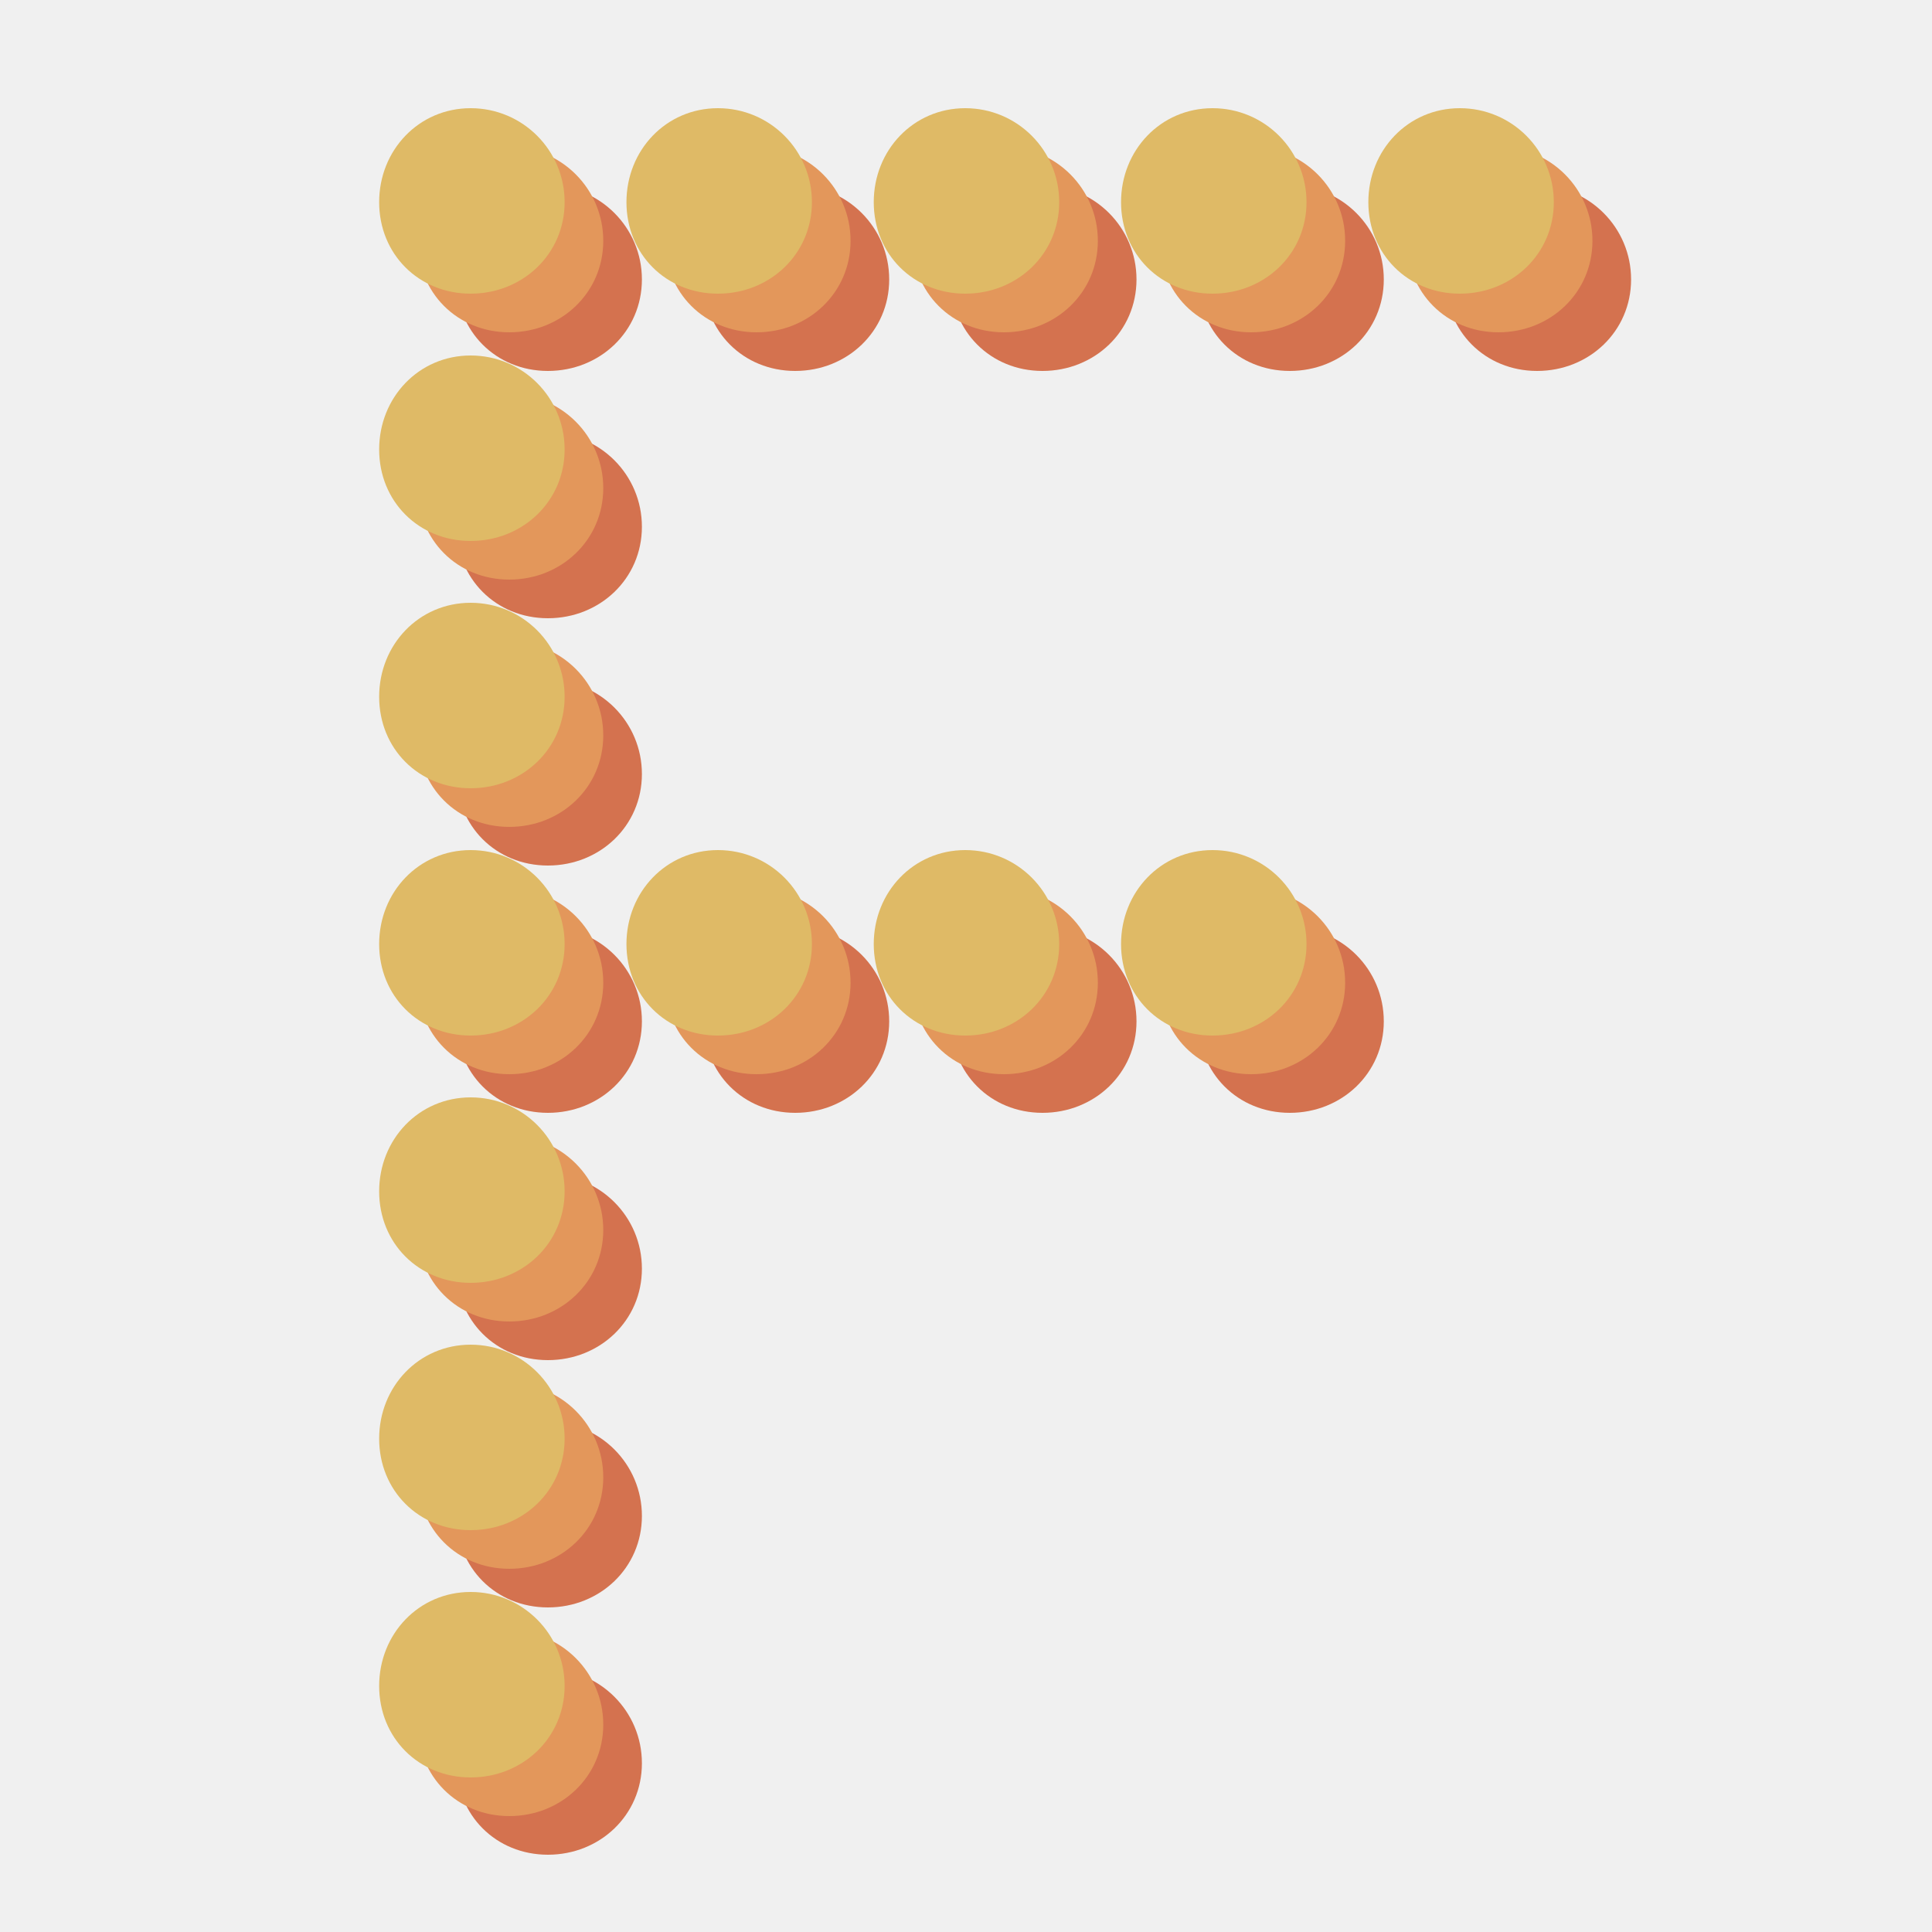
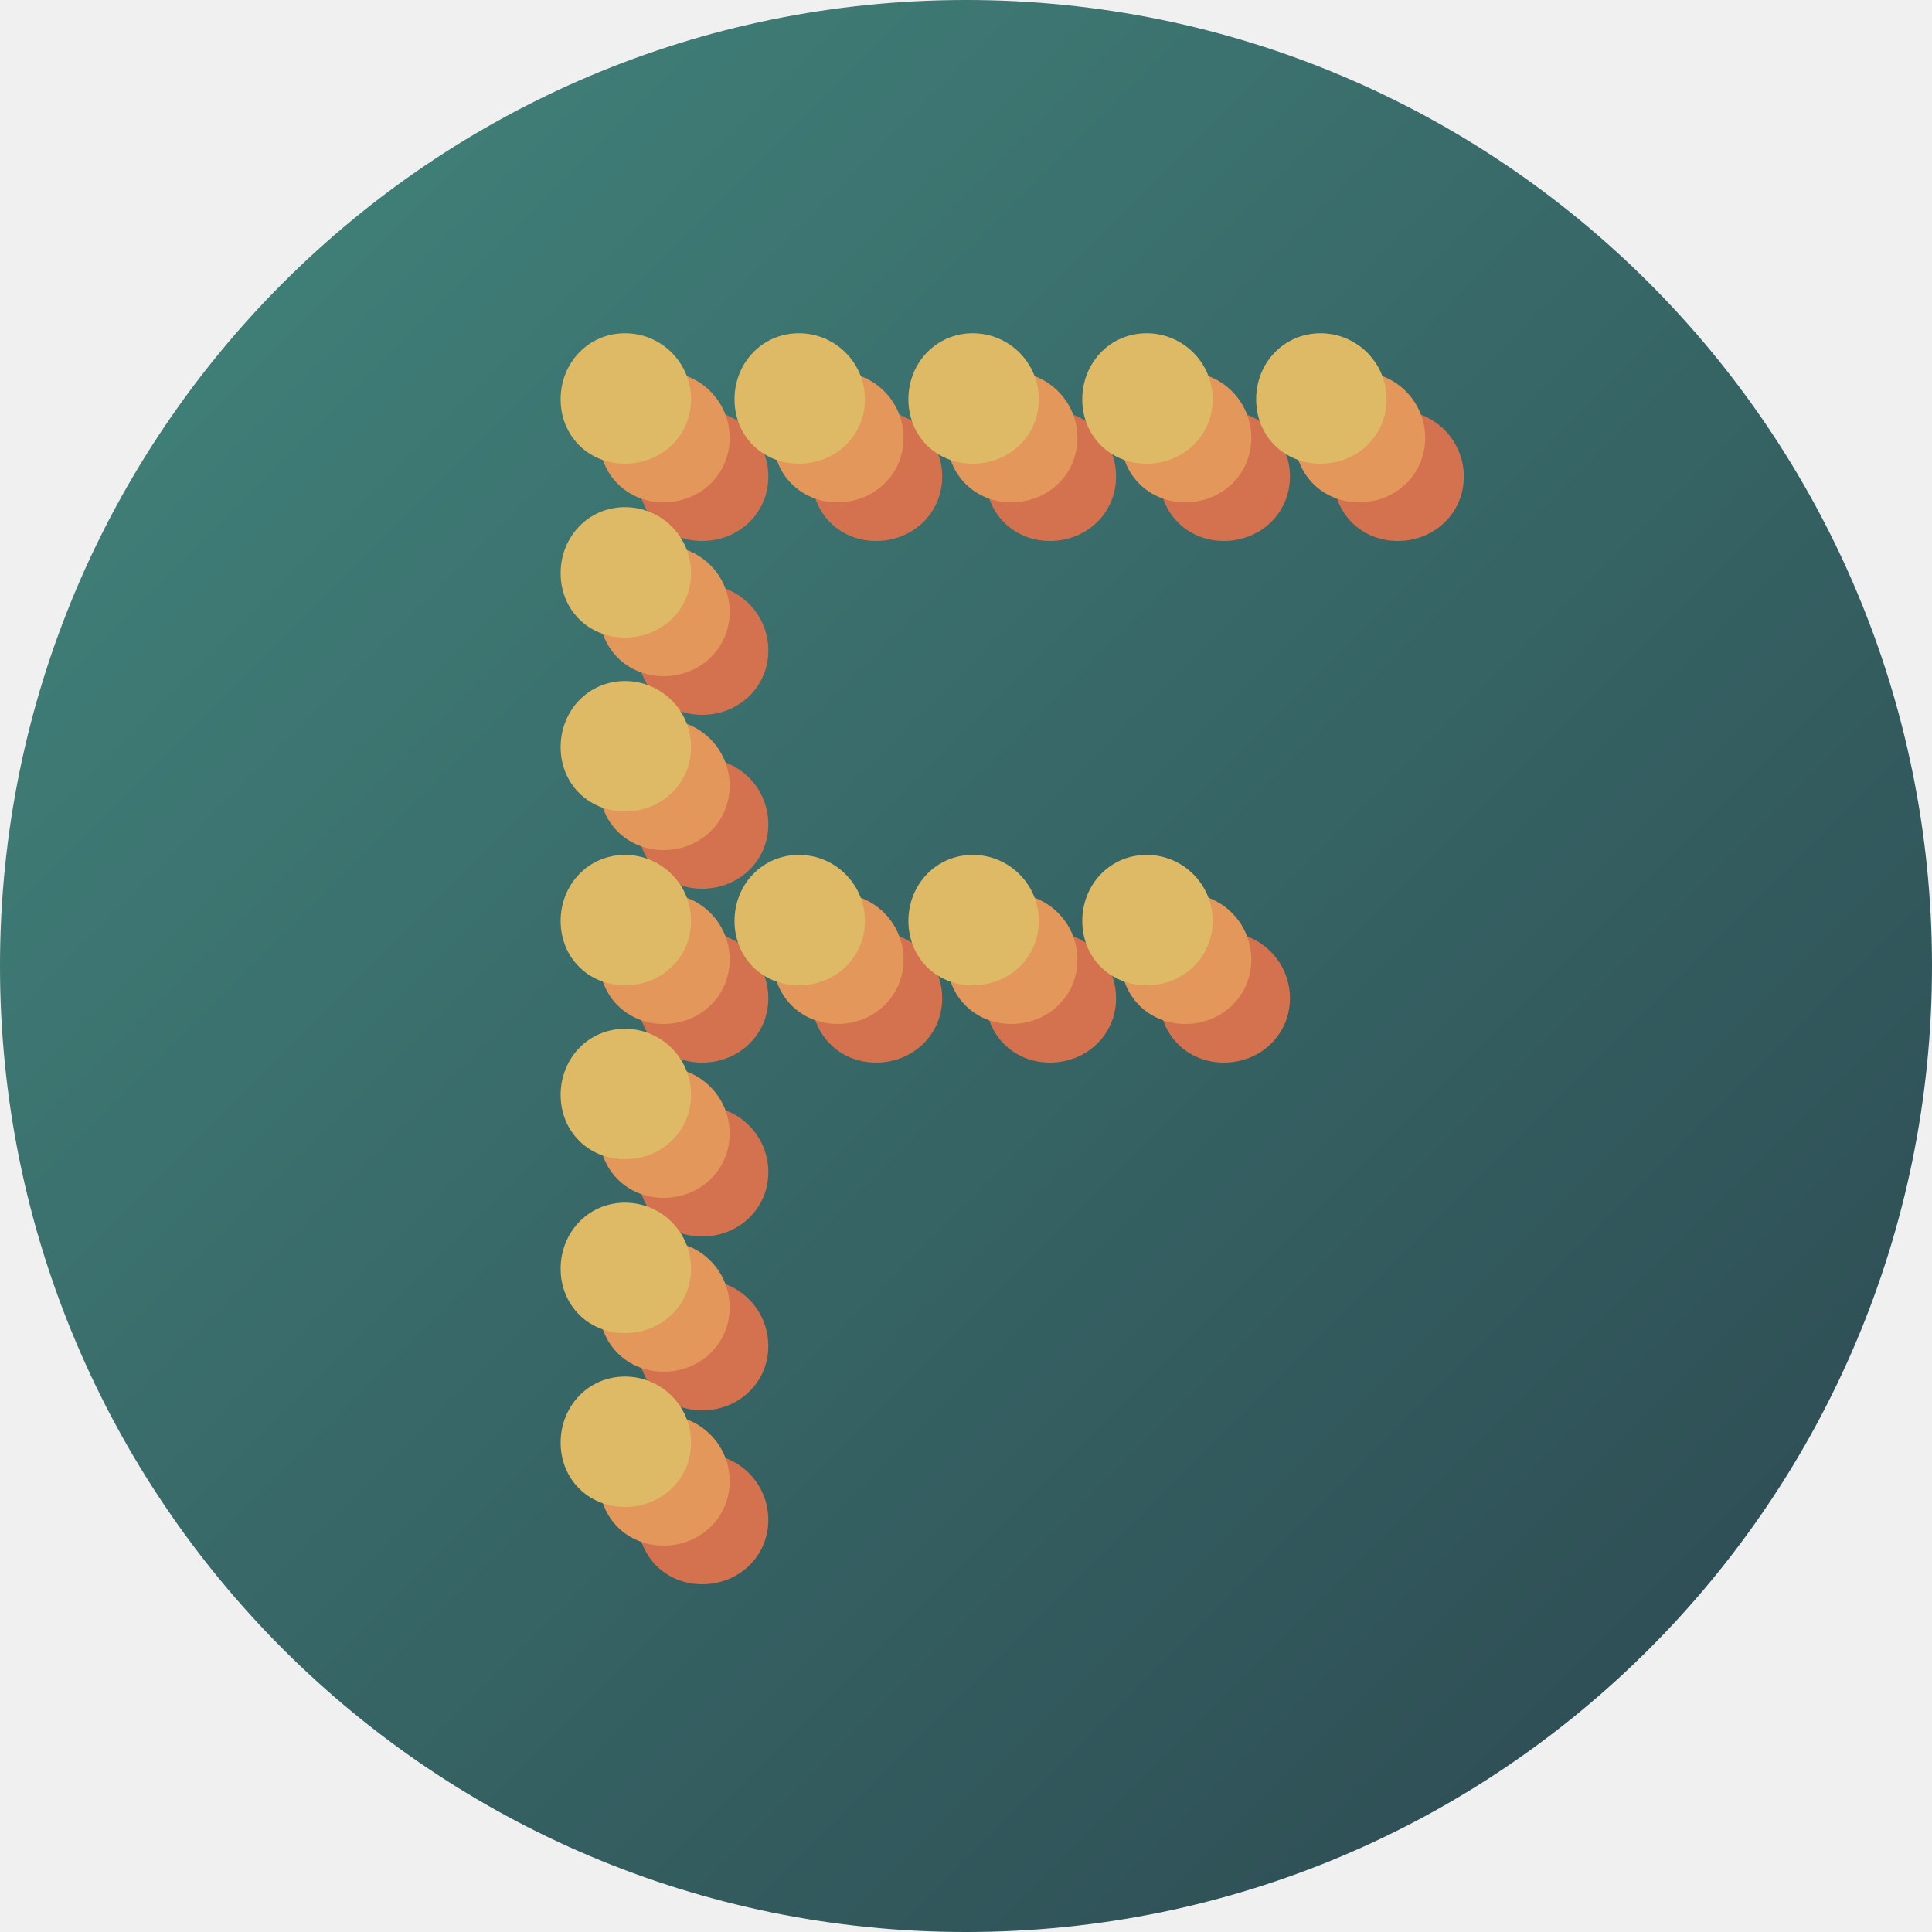
<svg xmlns="http://www.w3.org/2000/svg" width="100" height="100" viewBox="0 0 100 100" fill="none">
-   <g clip-path="url(#clip0_359_2)">
-     <path d="M23.625 91.264C23.625 88.576 25.673 86.4 28.361 86.4C31.049 86.4 33.225 88.576 33.225 91.264C33.225 93.952 31.049 96 28.361 96C25.673 96 23.625 93.952 23.625 91.264ZM23.625 78.464C23.625 75.776 25.673 73.6 28.361 73.6C31.049 73.6 33.225 75.776 33.225 78.464C33.225 81.152 31.049 83.2 28.361 83.2C25.673 83.2 23.625 81.152 23.625 78.464ZM23.625 65.664C23.625 62.976 25.673 60.8 28.361 60.8C31.049 60.8 33.225 62.976 33.225 65.664C33.225 68.352 31.049 70.4 28.361 70.4C25.673 70.4 23.625 68.352 23.625 65.664ZM23.625 52.864C23.625 50.176 25.673 48 28.361 48C31.049 48 33.225 50.176 33.225 52.864C33.225 55.552 31.049 57.6 28.361 57.6C25.673 57.6 23.625 55.552 23.625 52.864ZM36.425 52.864C36.425 50.176 38.473 48 41.161 48C43.849 48 46.025 50.176 46.025 52.864C46.025 55.552 43.849 57.6 41.161 57.6C38.473 57.6 36.425 55.552 36.425 52.864ZM49.225 52.864C49.225 50.176 51.273 48 53.961 48C56.649 48 58.825 50.176 58.825 52.864C58.825 55.552 56.649 57.6 53.961 57.6C51.273 57.6 49.225 55.552 49.225 52.864ZM62.025 52.864C62.025 50.176 64.073 48 66.761 48C69.449 48 71.625 50.176 71.625 52.864C71.625 55.552 69.449 57.6 66.761 57.6C64.073 57.6 62.025 55.552 62.025 52.864ZM23.625 40.064C23.625 37.376 25.673 35.2 28.361 35.2C31.049 35.2 33.225 37.376 33.225 40.064C33.225 42.752 31.049 44.8 28.361 44.8C25.673 44.8 23.625 42.752 23.625 40.064ZM23.625 27.264C23.625 24.576 25.673 22.4 28.361 22.4C31.049 22.4 33.225 24.576 33.225 27.264C33.225 29.952 31.049 32 28.361 32C25.673 32 23.625 29.952 23.625 27.264ZM23.625 14.464C23.625 11.776 25.673 9.6 28.361 9.6C31.049 9.6 33.225 11.776 33.225 14.464C33.225 17.152 31.049 19.2 28.361 19.2C25.673 19.2 23.625 17.152 23.625 14.464ZM36.425 14.464C36.425 11.776 38.473 9.6 41.161 9.6C43.849 9.6 46.025 11.776 46.025 14.464C46.025 17.152 43.849 19.2 41.161 19.2C38.473 19.2 36.425 17.152 36.425 14.464ZM49.225 14.464C49.225 11.776 51.273 9.6 53.961 9.6C56.649 9.6 58.825 11.776 58.825 14.464C58.825 17.152 56.649 19.2 53.961 19.2C51.273 19.2 49.225 17.152 49.225 14.464ZM62.025 14.464C62.025 11.776 64.073 9.6 66.761 9.6C69.449 9.6 71.625 11.776 71.625 14.464C71.625 17.152 69.449 19.2 66.761 19.2C64.073 19.2 62.025 17.152 62.025 14.464ZM74.825 14.464C74.825 11.776 76.873 9.6 79.561 9.6C82.249 9.6 84.425 11.776 84.425 14.464C84.425 17.152 82.249 19.2 79.561 19.2C76.873 19.2 74.825 17.152 74.825 14.464Z" fill="#D4724F" />
-     <path d="M21.625 89.264C21.625 86.576 23.673 84.4 26.361 84.4C29.049 84.4 31.225 86.576 31.225 89.264C31.225 91.952 29.049 94 26.361 94C23.673 94 21.625 91.952 21.625 89.264ZM21.625 76.464C21.625 73.776 23.673 71.6 26.361 71.6C29.049 71.6 31.225 73.776 31.225 76.464C31.225 79.152 29.049 81.2 26.361 81.2C23.673 81.2 21.625 79.152 21.625 76.464ZM21.625 63.664C21.625 60.976 23.673 58.8 26.361 58.8C29.049 58.8 31.225 60.976 31.225 63.664C31.225 66.352 29.049 68.4 26.361 68.4C23.673 68.4 21.625 66.352 21.625 63.664ZM21.625 50.864C21.625 48.176 23.673 46 26.361 46C29.049 46 31.225 48.176 31.225 50.864C31.225 53.552 29.049 55.6 26.361 55.6C23.673 55.6 21.625 53.552 21.625 50.864ZM34.425 50.864C34.425 48.176 36.473 46 39.161 46C41.849 46 44.025 48.176 44.025 50.864C44.025 53.552 41.849 55.6 39.161 55.6C36.473 55.6 34.425 53.552 34.425 50.864ZM47.225 50.864C47.225 48.176 49.273 46 51.961 46C54.649 46 56.825 48.176 56.825 50.864C56.825 53.552 54.649 55.6 51.961 55.6C49.273 55.6 47.225 53.552 47.225 50.864ZM60.025 50.864C60.025 48.176 62.073 46 64.761 46C67.449 46 69.625 48.176 69.625 50.864C69.625 53.552 67.449 55.6 64.761 55.6C62.073 55.6 60.025 53.552 60.025 50.864ZM21.625 38.064C21.625 35.376 23.673 33.2 26.361 33.2C29.049 33.2 31.225 35.376 31.225 38.064C31.225 40.752 29.049 42.8 26.361 42.8C23.673 42.8 21.625 40.752 21.625 38.064ZM21.625 25.264C21.625 22.576 23.673 20.4 26.361 20.4C29.049 20.4 31.225 22.576 31.225 25.264C31.225 27.952 29.049 30 26.361 30C23.673 30 21.625 27.952 21.625 25.264ZM21.625 12.464C21.625 9.776 23.673 7.6 26.361 7.6C29.049 7.6 31.225 9.776 31.225 12.464C31.225 15.152 29.049 17.2 26.361 17.2C23.673 17.2 21.625 15.152 21.625 12.464ZM34.425 12.464C34.425 9.776 36.473 7.6 39.161 7.6C41.849 7.6 44.025 9.776 44.025 12.464C44.025 15.152 41.849 17.2 39.161 17.2C36.473 17.2 34.425 15.152 34.425 12.464ZM47.225 12.464C47.225 9.776 49.273 7.6 51.961 7.6C54.649 7.6 56.825 9.776 56.825 12.464C56.825 15.152 54.649 17.2 51.961 17.2C49.273 17.2 47.225 15.152 47.225 12.464ZM60.025 12.464C60.025 9.776 62.073 7.6 64.761 7.6C67.449 7.6 69.625 9.776 69.625 12.464C69.625 15.152 67.449 17.2 64.761 17.2C62.073 17.2 60.025 15.152 60.025 12.464ZM72.825 12.464C72.825 9.776 74.873 7.6 77.561 7.6C80.249 7.6 82.425 9.776 82.425 12.464C82.425 15.152 80.249 17.2 77.561 17.2C74.873 17.2 72.825 15.152 72.825 12.464Z" fill="#E3975B" />
-     <path d="M19.625 87.264C19.625 84.576 21.673 82.4 24.361 82.4C27.049 82.4 29.225 84.576 29.225 87.264C29.225 89.952 27.049 92 24.361 92C21.673 92 19.625 89.952 19.625 87.264ZM19.625 74.464C19.625 71.776 21.673 69.6 24.361 69.6C27.049 69.6 29.225 71.776 29.225 74.464C29.225 77.152 27.049 79.2 24.361 79.2C21.673 79.2 19.625 77.152 19.625 74.464ZM19.625 61.664C19.625 58.976 21.673 56.8 24.361 56.8C27.049 56.8 29.225 58.976 29.225 61.664C29.225 64.352 27.049 66.4 24.361 66.4C21.673 66.4 19.625 64.352 19.625 61.664ZM19.625 48.864C19.625 46.176 21.673 44 24.361 44C27.049 44 29.225 46.176 29.225 48.864C29.225 51.552 27.049 53.6 24.361 53.6C21.673 53.6 19.625 51.552 19.625 48.864ZM32.425 48.864C32.425 46.176 34.473 44 37.161 44C39.849 44 42.025 46.176 42.025 48.864C42.025 51.552 39.849 53.6 37.161 53.6C34.473 53.6 32.425 51.552 32.425 48.864ZM45.225 48.864C45.225 46.176 47.273 44 49.961 44C52.649 44 54.825 46.176 54.825 48.864C54.825 51.552 52.649 53.6 49.961 53.6C47.273 53.6 45.225 51.552 45.225 48.864ZM58.025 48.864C58.025 46.176 60.073 44 62.761 44C65.449 44 67.625 46.176 67.625 48.864C67.625 51.552 65.449 53.6 62.761 53.6C60.073 53.6 58.025 51.552 58.025 48.864ZM19.625 36.064C19.625 33.376 21.673 31.2 24.361 31.2C27.049 31.2 29.225 33.376 29.225 36.064C29.225 38.752 27.049 40.8 24.361 40.8C21.673 40.8 19.625 38.752 19.625 36.064ZM19.625 23.264C19.625 20.576 21.673 18.4 24.361 18.4C27.049 18.4 29.225 20.576 29.225 23.264C29.225 25.952 27.049 28 24.361 28C21.673 28 19.625 25.952 19.625 23.264ZM19.625 10.464C19.625 7.776 21.673 5.6 24.361 5.6C27.049 5.6 29.225 7.776 29.225 10.464C29.225 13.152 27.049 15.2 24.361 15.2C21.673 15.2 19.625 13.152 19.625 10.464ZM32.425 10.464C32.425 7.776 34.473 5.6 37.161 5.6C39.849 5.6 42.025 7.776 42.025 10.464C42.025 13.152 39.849 15.2 37.161 15.2C34.473 15.2 32.425 13.152 32.425 10.464ZM45.225 10.464C45.225 7.776 47.273 5.6 49.961 5.6C52.649 5.6 54.825 7.776 54.825 10.464C54.825 13.152 52.649 15.2 49.961 15.2C47.273 15.2 45.225 13.152 45.225 10.464ZM58.025 10.464C58.025 7.776 60.073 5.6 62.761 5.6C65.449 5.6 67.625 7.776 67.625 10.464C67.625 13.152 65.449 15.2 62.761 15.2C60.073 15.2 58.025 13.152 58.025 10.464ZM70.825 10.464C70.825 7.776 72.873 5.6 75.561 5.6C78.249 5.6 80.425 7.776 80.425 10.464C80.425 13.152 78.249 15.2 75.561 15.2C72.873 15.2 70.825 13.152 70.825 10.464Z" fill="#DFBA66" />
+   <g clip-path="url(#clip0_361_2)">
+     <circle cx="50" cy="50" r="50" fill="url(#paint0_linear_361_2)" />
+     <path d="M33.018 78.67C33.018 76.78 34.458 75.25 36.348 75.25C38.238 75.25 39.768 76.78 39.768 78.67C39.768 80.56 38.238 82 36.348 82C34.458 82 33.018 80.56 33.018 78.67ZM33.018 69.67C33.018 67.78 34.458 66.25 36.348 66.25C38.238 66.25 39.768 67.78 39.768 69.67C39.768 71.56 38.238 73 36.348 73C34.458 73 33.018 71.56 33.018 69.67ZM33.018 60.67C33.018 58.78 34.458 57.25 36.348 57.25C38.238 57.25 39.768 58.78 39.768 60.67C39.768 62.56 38.238 64 36.348 64C34.458 64 33.018 62.56 33.018 60.67ZM33.018 51.67C33.018 49.78 34.458 48.25 36.348 48.25C38.238 48.25 39.768 49.78 39.768 51.67C39.768 53.56 38.238 55 36.348 55C34.458 55 33.018 53.56 33.018 51.67ZM42.018 51.67C42.018 49.78 43.458 48.25 45.348 48.25C47.238 48.25 48.768 49.78 48.768 51.67C48.768 53.56 47.238 55 45.348 55C43.458 55 42.018 53.56 42.018 51.67ZM51.018 51.67C51.018 49.78 52.458 48.25 54.348 48.25C56.238 48.25 57.768 49.78 57.768 51.67C57.768 53.56 56.238 55 54.348 55C52.458 55 51.018 53.56 51.018 51.67ZM60.018 51.67C60.018 49.78 61.458 48.25 63.348 48.25C65.238 48.25 66.768 49.78 66.768 51.67C66.768 53.56 65.238 55 63.348 55C61.458 55 60.018 53.56 60.018 51.67ZM33.018 42.67C33.018 40.78 34.458 39.25 36.348 39.25C38.238 39.25 39.768 40.78 39.768 42.67C39.768 44.56 38.238 46 36.348 46C34.458 46 33.018 44.56 33.018 42.67ZM33.018 33.67C33.018 31.78 34.458 30.25 36.348 30.25C38.238 30.25 39.768 31.78 39.768 33.67C39.768 35.56 38.238 37 36.348 37C34.458 37 33.018 35.56 33.018 33.67ZM33.018 24.67C33.018 22.78 34.458 21.25 36.348 21.25C38.238 21.25 39.768 22.78 39.768 24.67C39.768 26.56 38.238 28 36.348 28C34.458 28 33.018 26.56 33.018 24.67ZM42.018 24.67C42.018 22.78 43.458 21.25 45.348 21.25C47.238 21.25 48.768 22.78 48.768 24.67C48.768 26.56 47.238 28 45.348 28C43.458 28 42.018 26.56 42.018 24.67ZM51.018 24.67C51.018 22.78 52.458 21.25 54.348 21.25C56.238 21.25 57.768 22.78 57.768 24.67C57.768 26.56 56.238 28 54.348 28C52.458 28 51.018 26.56 51.018 24.67ZM60.018 24.67C60.018 22.78 61.458 21.25 63.348 21.25C65.238 21.25 66.768 22.78 66.768 24.67C66.768 26.56 65.238 28 63.348 28C61.458 28 60.018 26.56 60.018 24.67ZM69.018 24.67C69.018 22.78 70.458 21.25 72.348 21.25C74.238 21.25 75.768 22.78 75.768 24.67C75.768 26.56 74.238 28 72.348 28C70.458 28 69.018 26.56 69.018 24.67Z" fill="#D4724F" />
+     <path d="M31.018 76.67C31.018 74.78 32.458 73.25 34.348 73.25C36.238 73.25 37.768 74.78 37.768 76.67C37.768 78.56 36.238 80 34.348 80C32.458 80 31.018 78.56 31.018 76.67ZM31.018 67.67C31.018 65.78 32.458 64.25 34.348 64.25C36.238 64.25 37.768 65.78 37.768 67.67C37.768 69.56 36.238 71 34.348 71C32.458 71 31.018 69.56 31.018 67.67ZM31.018 58.67C31.018 56.78 32.458 55.25 34.348 55.25C36.238 55.25 37.768 56.78 37.768 58.67C37.768 60.56 36.238 62 34.348 62C32.458 62 31.018 60.56 31.018 58.67ZM31.018 49.67C31.018 47.78 32.458 46.25 34.348 46.25C36.238 46.25 37.768 47.78 37.768 49.67C37.768 51.56 36.238 53 34.348 53C32.458 53 31.018 51.56 31.018 49.67ZM40.018 49.67C40.018 47.78 41.458 46.25 43.348 46.25C45.238 46.25 46.768 47.78 46.768 49.67C46.768 51.56 45.238 53 43.348 53C41.458 53 40.018 51.56 40.018 49.67ZM49.018 49.67C49.018 47.78 50.458 46.25 52.348 46.25C54.238 46.25 55.768 47.78 55.768 49.67C55.768 51.56 54.238 53 52.348 53C50.458 53 49.018 51.56 49.018 49.67ZM58.018 49.67C58.018 47.78 59.458 46.25 61.348 46.25C63.238 46.25 64.768 47.78 64.768 49.67C64.768 51.56 63.238 53 61.348 53C59.458 53 58.018 51.56 58.018 49.67ZM31.018 40.67C31.018 38.78 32.458 37.25 34.348 37.25C36.238 37.25 37.768 38.78 37.768 40.67C37.768 42.56 36.238 44 34.348 44C32.458 44 31.018 42.56 31.018 40.67ZM31.018 31.67C31.018 29.78 32.458 28.25 34.348 28.25C36.238 28.25 37.768 29.78 37.768 31.67C37.768 33.56 36.238 35 34.348 35C32.458 35 31.018 33.56 31.018 31.67ZM31.018 22.67C31.018 20.78 32.458 19.25 34.348 19.25C36.238 19.25 37.768 20.78 37.768 22.67C37.768 24.56 36.238 26 34.348 26C32.458 26 31.018 24.56 31.018 22.67ZM40.018 22.67C40.018 20.78 41.458 19.25 43.348 19.25C45.238 19.25 46.768 20.78 46.768 22.67C46.768 24.56 45.238 26 43.348 26C41.458 26 40.018 24.56 40.018 22.67ZM49.018 22.67C49.018 20.78 50.458 19.25 52.348 19.25C54.238 19.25 55.768 20.78 55.768 22.67C55.768 24.56 54.238 26 52.348 26C50.458 26 49.018 24.56 49.018 22.67ZM58.018 22.67C58.018 20.78 59.458 19.25 61.348 19.25C63.238 19.25 64.768 20.78 64.768 22.67C64.768 24.56 63.238 26 61.348 26C59.458 26 58.018 24.56 58.018 22.67ZM67.018 22.67C67.018 20.78 68.458 19.25 70.348 19.25C72.238 19.25 73.768 20.78 73.768 22.67C73.768 24.56 72.238 26 70.348 26C68.458 26 67.018 24.56 67.018 22.67Z" fill="#E3975B" />
+     <path d="M29.018 74.67C29.018 72.78 30.458 71.25 32.348 71.25C34.238 71.25 35.768 72.78 35.768 74.67C35.768 76.56 34.238 78 32.348 78C30.458 78 29.018 76.56 29.018 74.67ZM29.018 65.67C29.018 63.78 30.458 62.25 32.348 62.25C34.238 62.25 35.768 63.78 35.768 65.67C35.768 67.56 34.238 69 32.348 69C30.458 69 29.018 67.56 29.018 65.67ZM29.018 56.67C29.018 54.78 30.458 53.25 32.348 53.25C34.238 53.25 35.768 54.78 35.768 56.67C35.768 58.56 34.238 60 32.348 60C30.458 60 29.018 58.56 29.018 56.67ZM29.018 47.67C29.018 45.78 30.458 44.25 32.348 44.25C34.238 44.25 35.768 45.78 35.768 47.67C35.768 49.56 34.238 51 32.348 51C30.458 51 29.018 49.56 29.018 47.67ZM38.018 47.67C38.018 45.78 39.458 44.25 41.348 44.25C43.238 44.25 44.768 45.78 44.768 47.67C44.768 49.56 43.238 51 41.348 51C39.458 51 38.018 49.56 38.018 47.67ZM47.018 47.67C47.018 45.78 48.458 44.25 50.348 44.25C52.238 44.25 53.768 45.78 53.768 47.67C53.768 49.56 52.238 51 50.348 51C48.458 51 47.018 49.56 47.018 47.67ZM56.018 47.67C56.018 45.78 57.458 44.25 59.348 44.25C61.238 44.25 62.768 45.78 62.768 47.67C62.768 49.56 61.238 51 59.348 51C57.458 51 56.018 49.56 56.018 47.67ZM29.018 38.67C29.018 36.78 30.458 35.25 32.348 35.25C34.238 35.25 35.768 36.78 35.768 38.67C35.768 40.56 34.238 42 32.348 42C30.458 42 29.018 40.56 29.018 38.67ZM29.018 29.67C29.018 27.78 30.458 26.25 32.348 26.25C34.238 26.25 35.768 27.78 35.768 29.67C35.768 31.56 34.238 33 32.348 33C30.458 33 29.018 31.56 29.018 29.67ZM29.018 20.67C29.018 18.78 30.458 17.25 32.348 17.25C34.238 17.25 35.768 18.78 35.768 20.67C35.768 22.56 34.238 24 32.348 24C30.458 24 29.018 22.56 29.018 20.67ZM38.018 20.67C38.018 18.78 39.458 17.25 41.348 17.25C43.238 17.25 44.768 18.78 44.768 20.67C44.768 22.56 43.238 24 41.348 24C39.458 24 38.018 22.56 38.018 20.67ZM47.018 20.67C47.018 18.78 48.458 17.25 50.348 17.25C52.238 17.25 53.768 18.78 53.768 20.67C53.768 22.56 52.238 24 50.348 24C48.458 24 47.018 22.56 47.018 20.67ZM56.018 20.67C56.018 18.78 57.458 17.25 59.348 17.25C61.238 17.25 62.768 18.78 62.768 20.67C62.768 22.56 61.238 24 59.348 24C57.458 24 56.018 22.56 56.018 20.67ZM65.018 20.67C65.018 18.78 66.458 17.25 68.348 17.25C70.238 17.25 71.768 18.78 71.768 20.67C71.768 22.56 70.238 24 68.348 24C66.458 24 65.018 22.56 65.018 20.67Z" fill="#DFBA66" />
  </g>
  <defs>
-     <clipPath id="clip0_359_2">
+     <linearGradient id="paint0_linear_361_2" x1="0" y1="0" x2="100" y2="100" gradientUnits="userSpaceOnUse">
+       <stop stop-color="#43877E" />
+       <stop offset="1" stop-color="#2B464F" />
+     </linearGradient>
+     <clipPath id="clip0_361_2">
      <rect width="100" height="100" fill="white" />
    </clipPath>
  </defs>
</svg>
